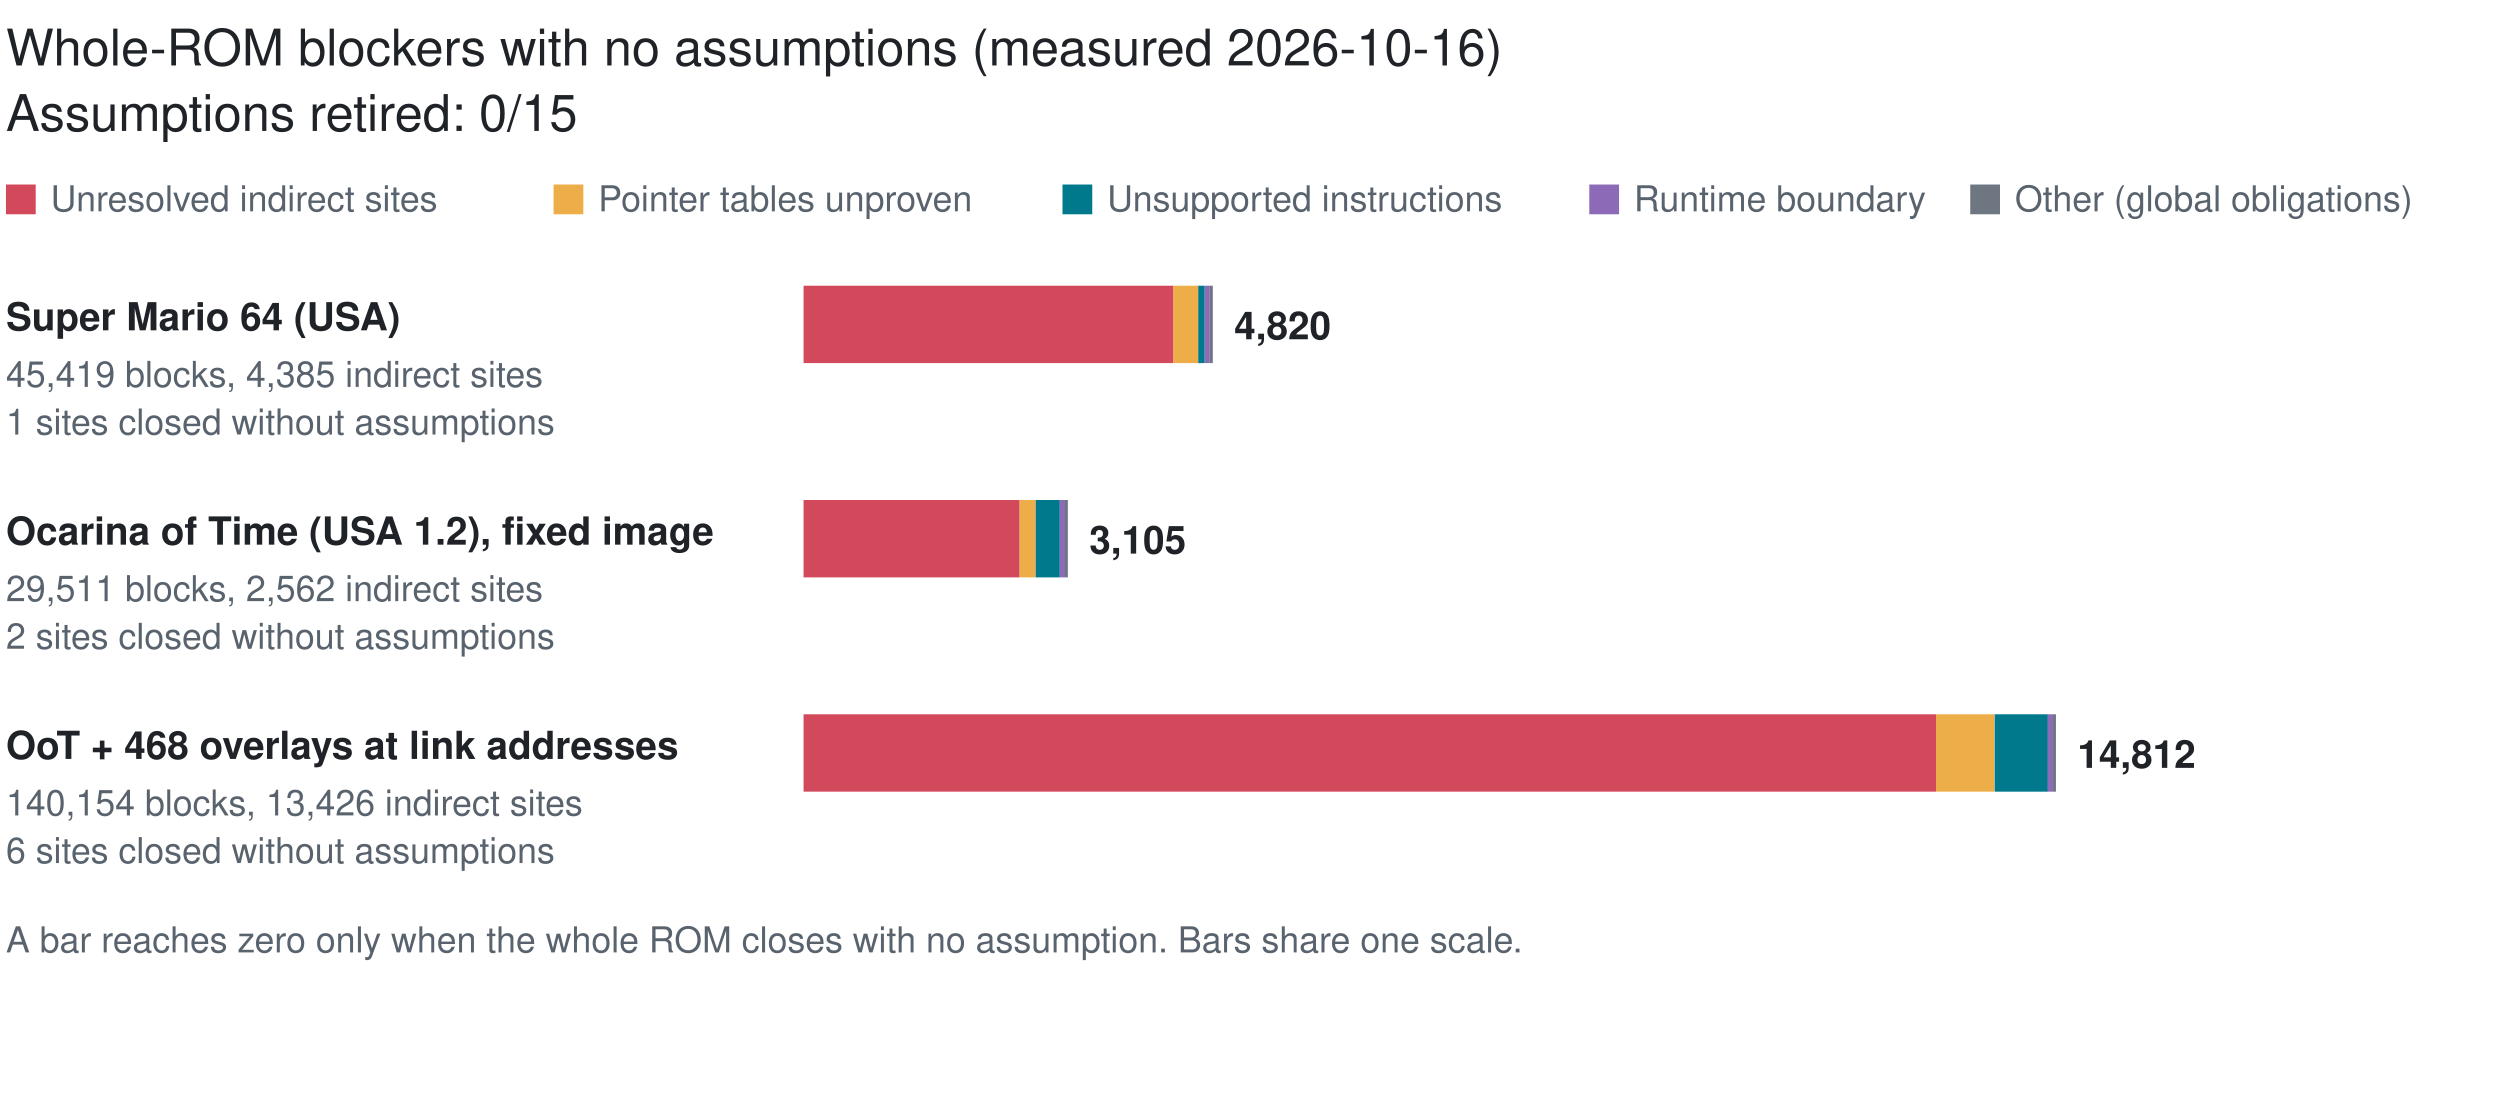
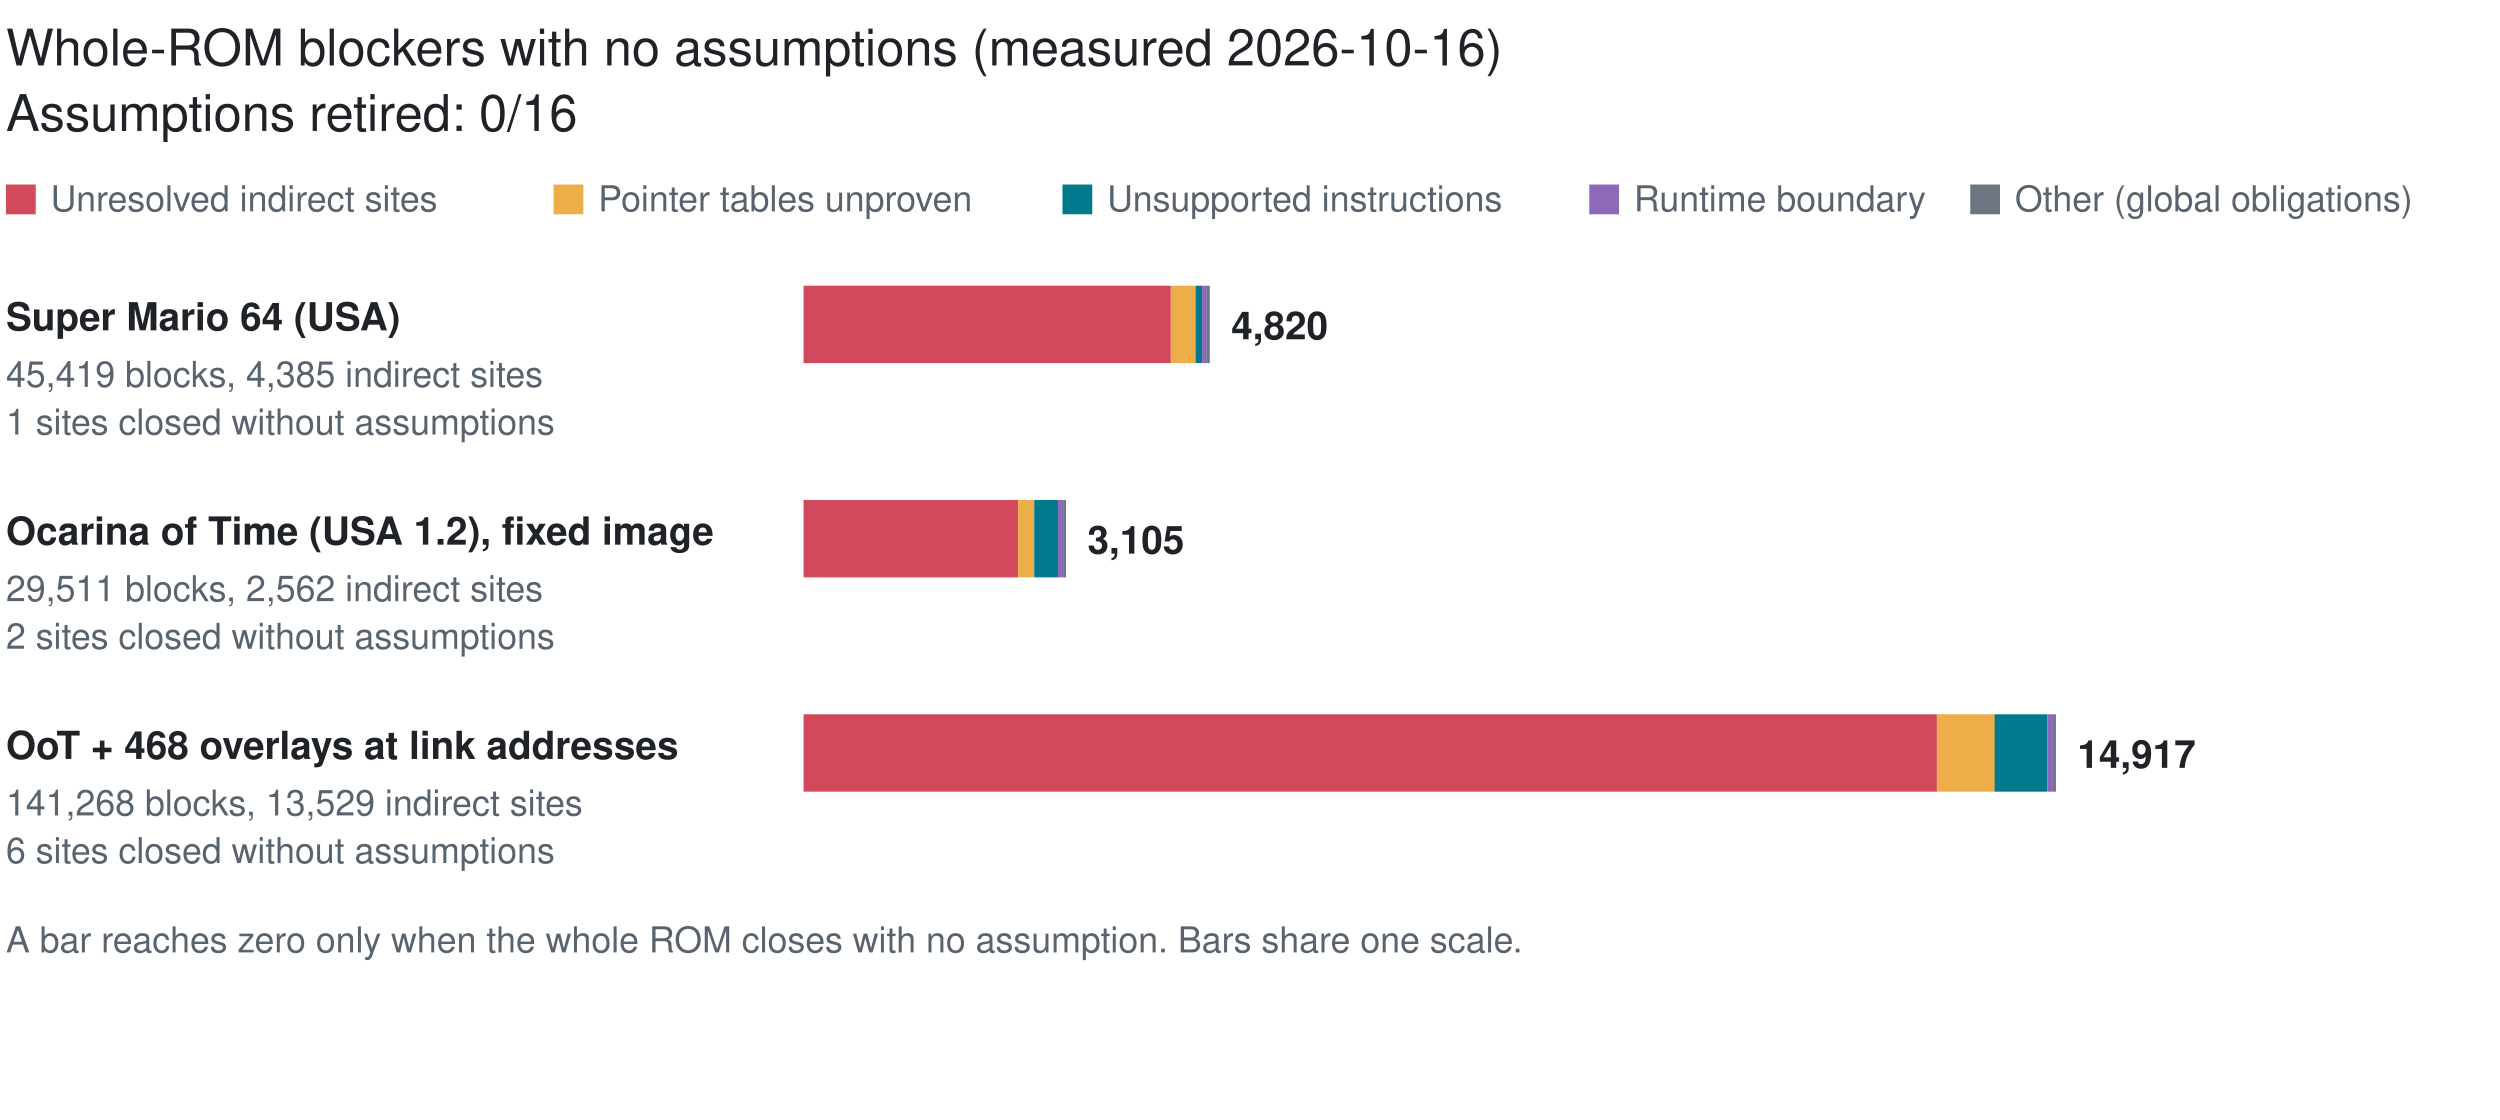
<svg xmlns="http://www.w3.org/2000/svg" viewBox="0 0 840 376" width="840" height="376" role="img" aria-label="Distance to no-assumption CLOSED">
  <style>text{font-family:-apple-system,"Segoe UI",Helvetica,Arial,sans-serif;fill:#1f2328}.title{font-size:17px}.sub{font-size:12px;fill:#59636e}.n{font-size:13px;font-weight:600}@media (prefers-color-scheme:dark){text{fill:#e6edf3}.sub{fill:#9198a1}}</style>
  <text x="2" y="22" class="title">Whole-ROM blockers with no assumptions (measured 2026-10-16)</text>
-   <text x="2" y="44" class="title">Assumptions retired: 0/15</text>
+   <text x="2" y="44" class="title">Assumptions retired: 0/16</text>
  <rect x="2" y="62" width="10" height="10" fill="#d1495b" />
  <text x="17" y="71" class="sub">Unresolved indirect sites</text>
  <rect x="186" y="62" width="10" height="10" fill="#edae49" />
  <text x="201" y="71" class="sub">Pointer tables unproven</text>
  <rect x="357" y="62" width="10" height="10" fill="#00798c" />
  <text x="372" y="71" class="sub">Unsupported instructions</text>
  <rect x="534" y="62" width="10" height="10" fill="#8d6ab8" />
  <text x="549" y="71" class="sub">Runtime boundary</text>
  <rect x="662" y="62" width="10" height="10" fill="#6e7681" />
  <text x="677" y="71" class="sub">Other (global obligations)</text>
  <text x="2" y="111" class="n">Super Mario 64 (USA)</text>
  <text x="2" y="130" class="sub">45,419 blocks, 4,385 indirect sites</text>
  <text x="2" y="146" class="sub">1 sites closed without assumptions</text>
-   <rect x="270.0" y="96" width="124.3" height="26" fill="#d1495b" />
-   <rect x="394.3" y="96" width="8.3" height="26" fill="#edae49" />
-   <rect x="402.6" y="96" width="2.2" height="26" fill="#00798c" />
-   <rect x="404.9" y="96" width="1.6" height="26" fill="#8d6ab8" />
-   <rect x="406.5" y="96" width="1.0" height="26" fill="#6e7681" />
-   <text x="414.7" y="114" class="n">4,820</text>
+   <rect x="270.0" y="96" width="123.4" height="26" fill="#d1495b" />
+   <rect x="393.4" y="96" width="8.3" height="26" fill="#edae49" />
+   <rect x="401.7" y="96" width="2.2" height="26" fill="#00798c" />
+   <rect x="403.9" y="96" width="1.6" height="26" fill="#8d6ab8" />
+   <rect x="405.5" y="96" width="1.0" height="26" fill="#6e7681" />
+   <text x="413.7" y="114" class="n">4,820</text>
  <text x="2" y="183" class="n">Ocarina of Time (USA 1.2), fixed image</text>
  <text x="2" y="202" class="sub">29,511 blocks, 2,562 indirect sites</text>
  <text x="2" y="218" class="sub">2 sites closed without assumptions</text>
-   <rect x="270.0" y="168" width="72.6" height="26" fill="#d1495b" />
-   <rect x="342.6" y="168" width="5.4" height="26" fill="#edae49" />
-   <rect x="348.0" y="168" width="8.1" height="26" fill="#00798c" />
-   <rect x="356.1" y="168" width="1.8" height="26" fill="#8d6ab8" />
-   <rect x="357.8" y="168" width="1.0" height="26" fill="#6e7681" />
-   <text x="366.0" y="186" class="n">3,105</text>
+   <rect x="270.0" y="168" width="72.1" height="26" fill="#d1495b" />
+   <rect x="342.1" y="168" width="5.4" height="26" fill="#edae49" />
+   <rect x="347.5" y="168" width="8.0" height="26" fill="#00798c" />
+   <rect x="355.5" y="168" width="1.7" height="26" fill="#8d6ab8" />
+   <rect x="357.2" y="168" width="1.0" height="26" fill="#6e7681" />
+   <text x="365.4" y="186" class="n">3,105</text>
  <text x="2" y="255" class="n">OoT + 468 overlays at link addresses</text>
-   <text x="2" y="274" class="sub">140,154 blocks, 13,426 indirect sites</text>
+   <text x="2" y="274" class="sub">141,268 blocks, 13,529 indirect sites</text>
  <text x="2" y="290" class="sub">6 sites closed without assumptions</text>
-   <rect x="270.0" y="240" width="380.5" height="26" fill="#d1495b" />
-   <rect x="650.5" y="240" width="19.6" height="26" fill="#edae49" />
-   <rect x="670.2" y="240" width="17.9" height="26" fill="#00798c" />
-   <rect x="688.0" y="240" width="1.8" height="26" fill="#8d6ab8" />
+   <rect x="270.0" y="240" width="380.8" height="26" fill="#d1495b" />
+   <rect x="650.8" y="240" width="19.5" height="26" fill="#edae49" />
+   <rect x="670.2" y="240" width="17.8" height="26" fill="#00798c" />
+   <rect x="688.1" y="240" width="1.7" height="26" fill="#8d6ab8" />
  <rect x="689.8" y="240" width="1.0" height="26" fill="#6e7681" />
-   <text x="698.0" y="258" class="n">14,812</text>
+   <text x="698.0" y="258" class="n">14,917</text>
  <text x="2" y="320" class="sub">A bar reaches zero only when the whole ROM closes with no assumption. Bars share one scale.</text>
</svg>
